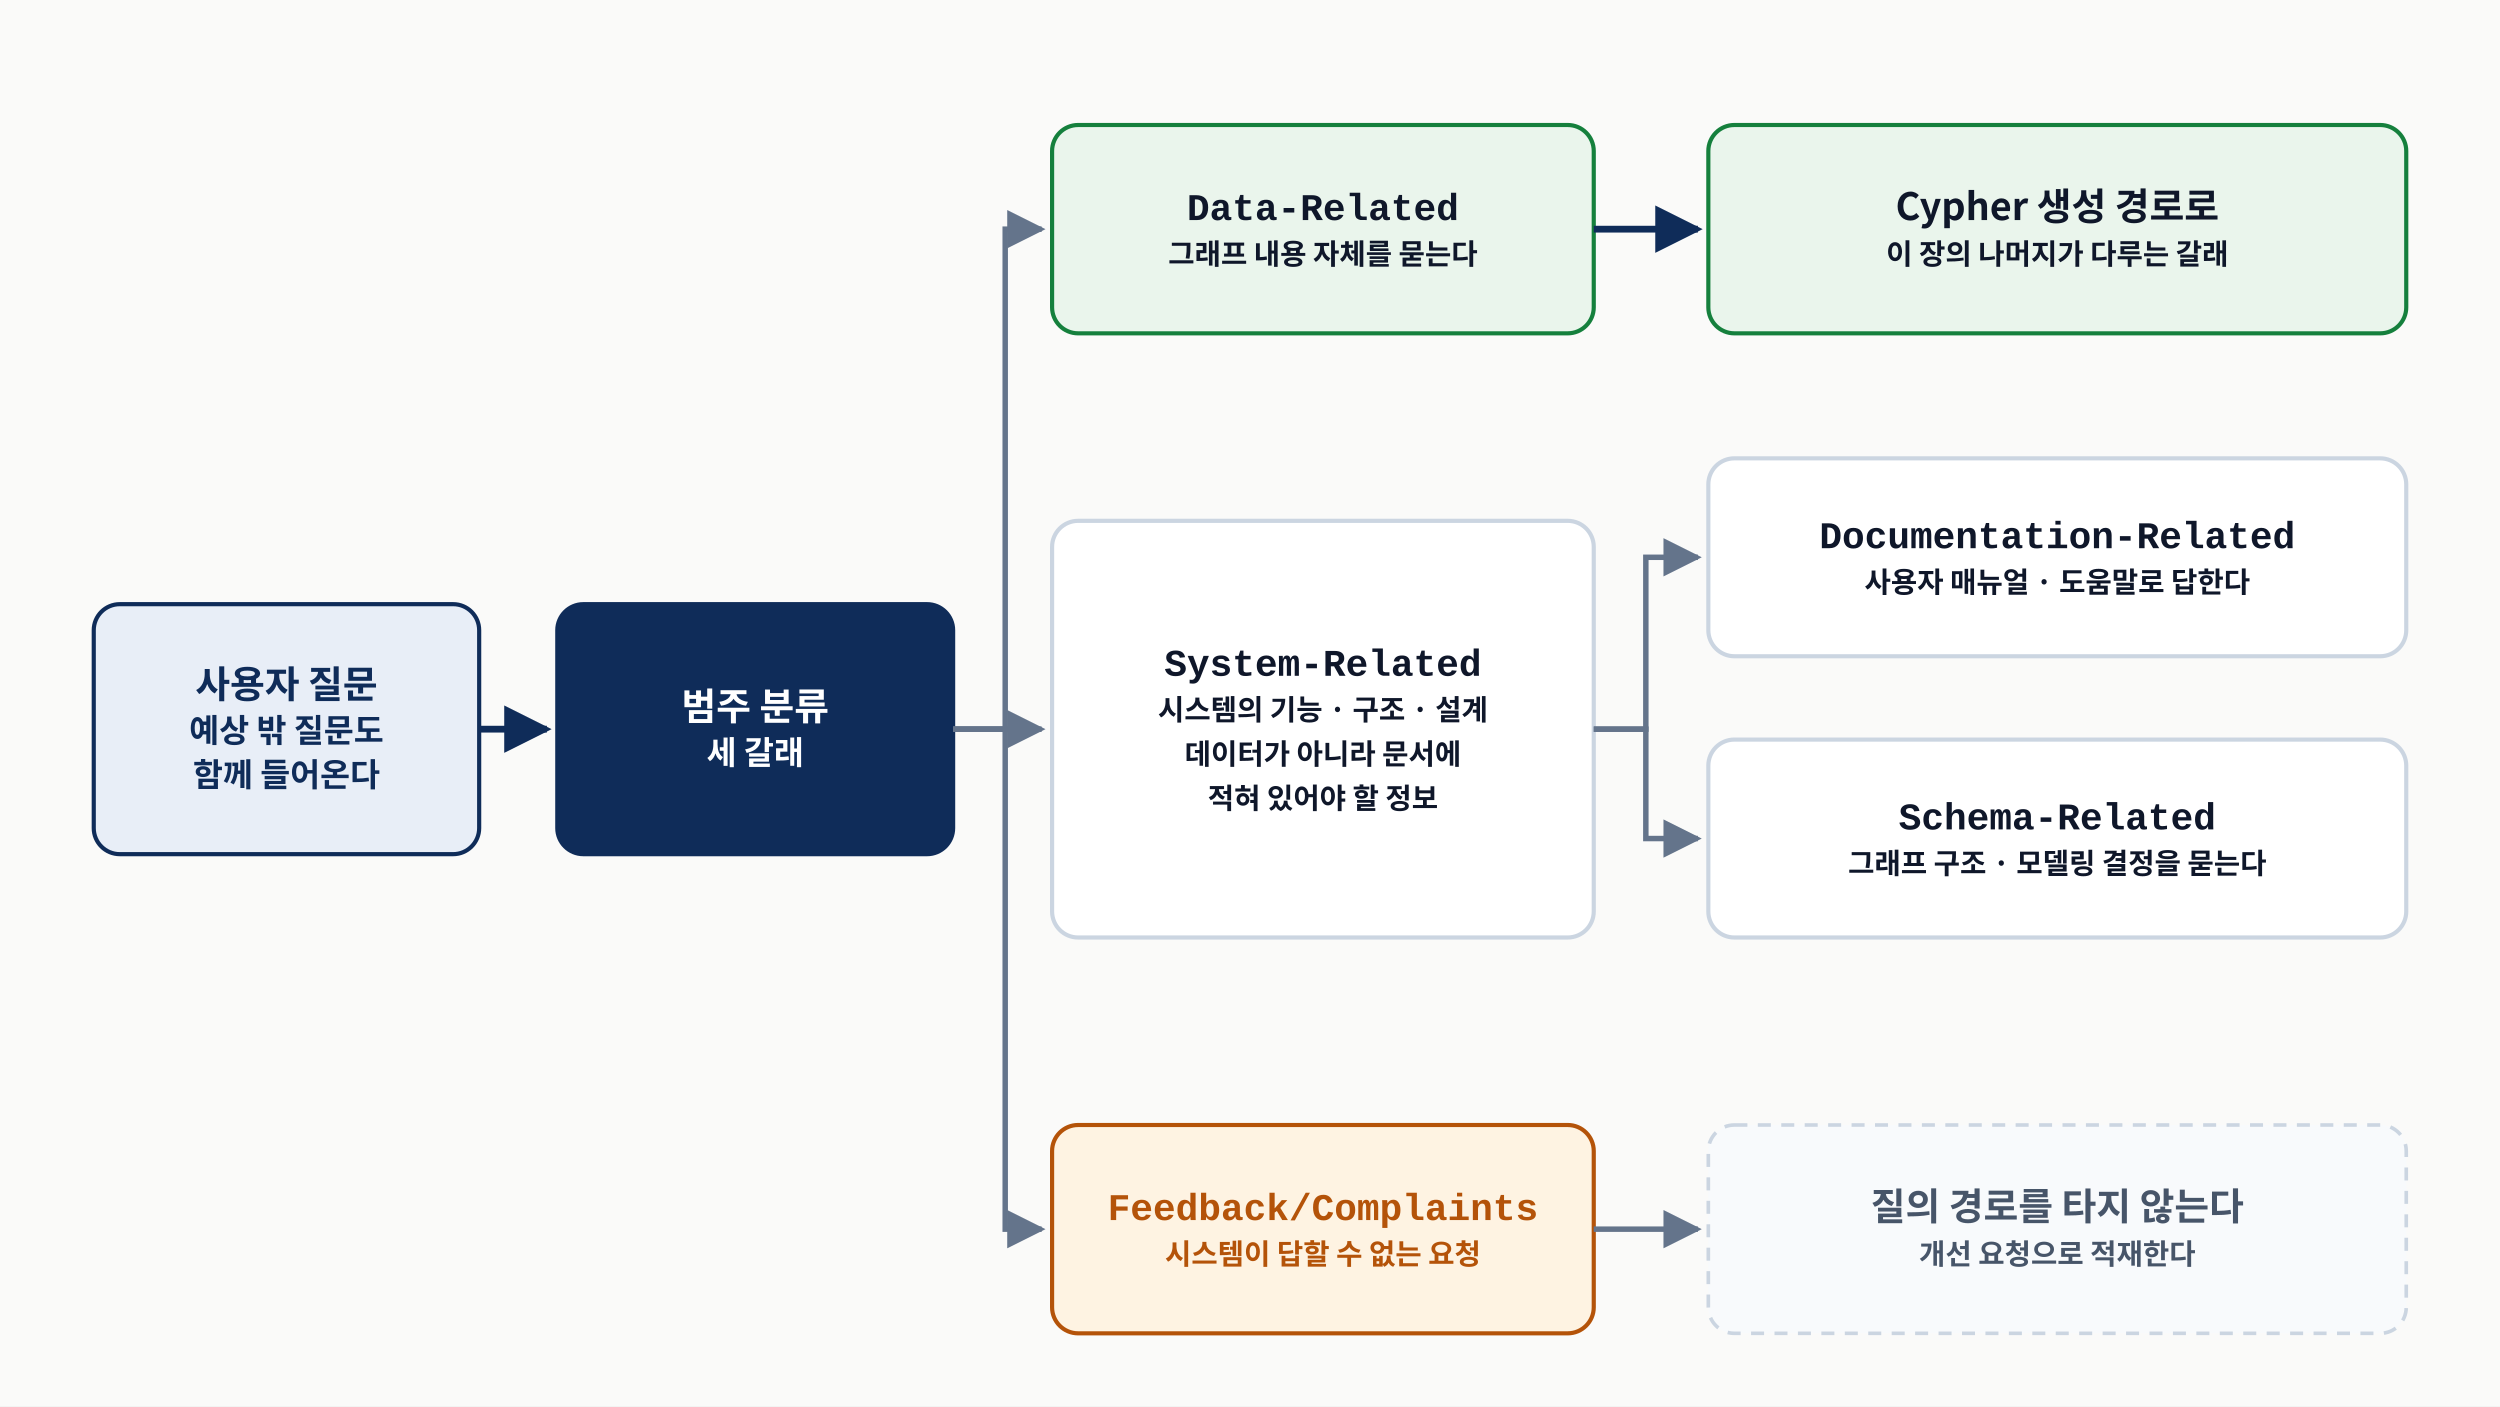
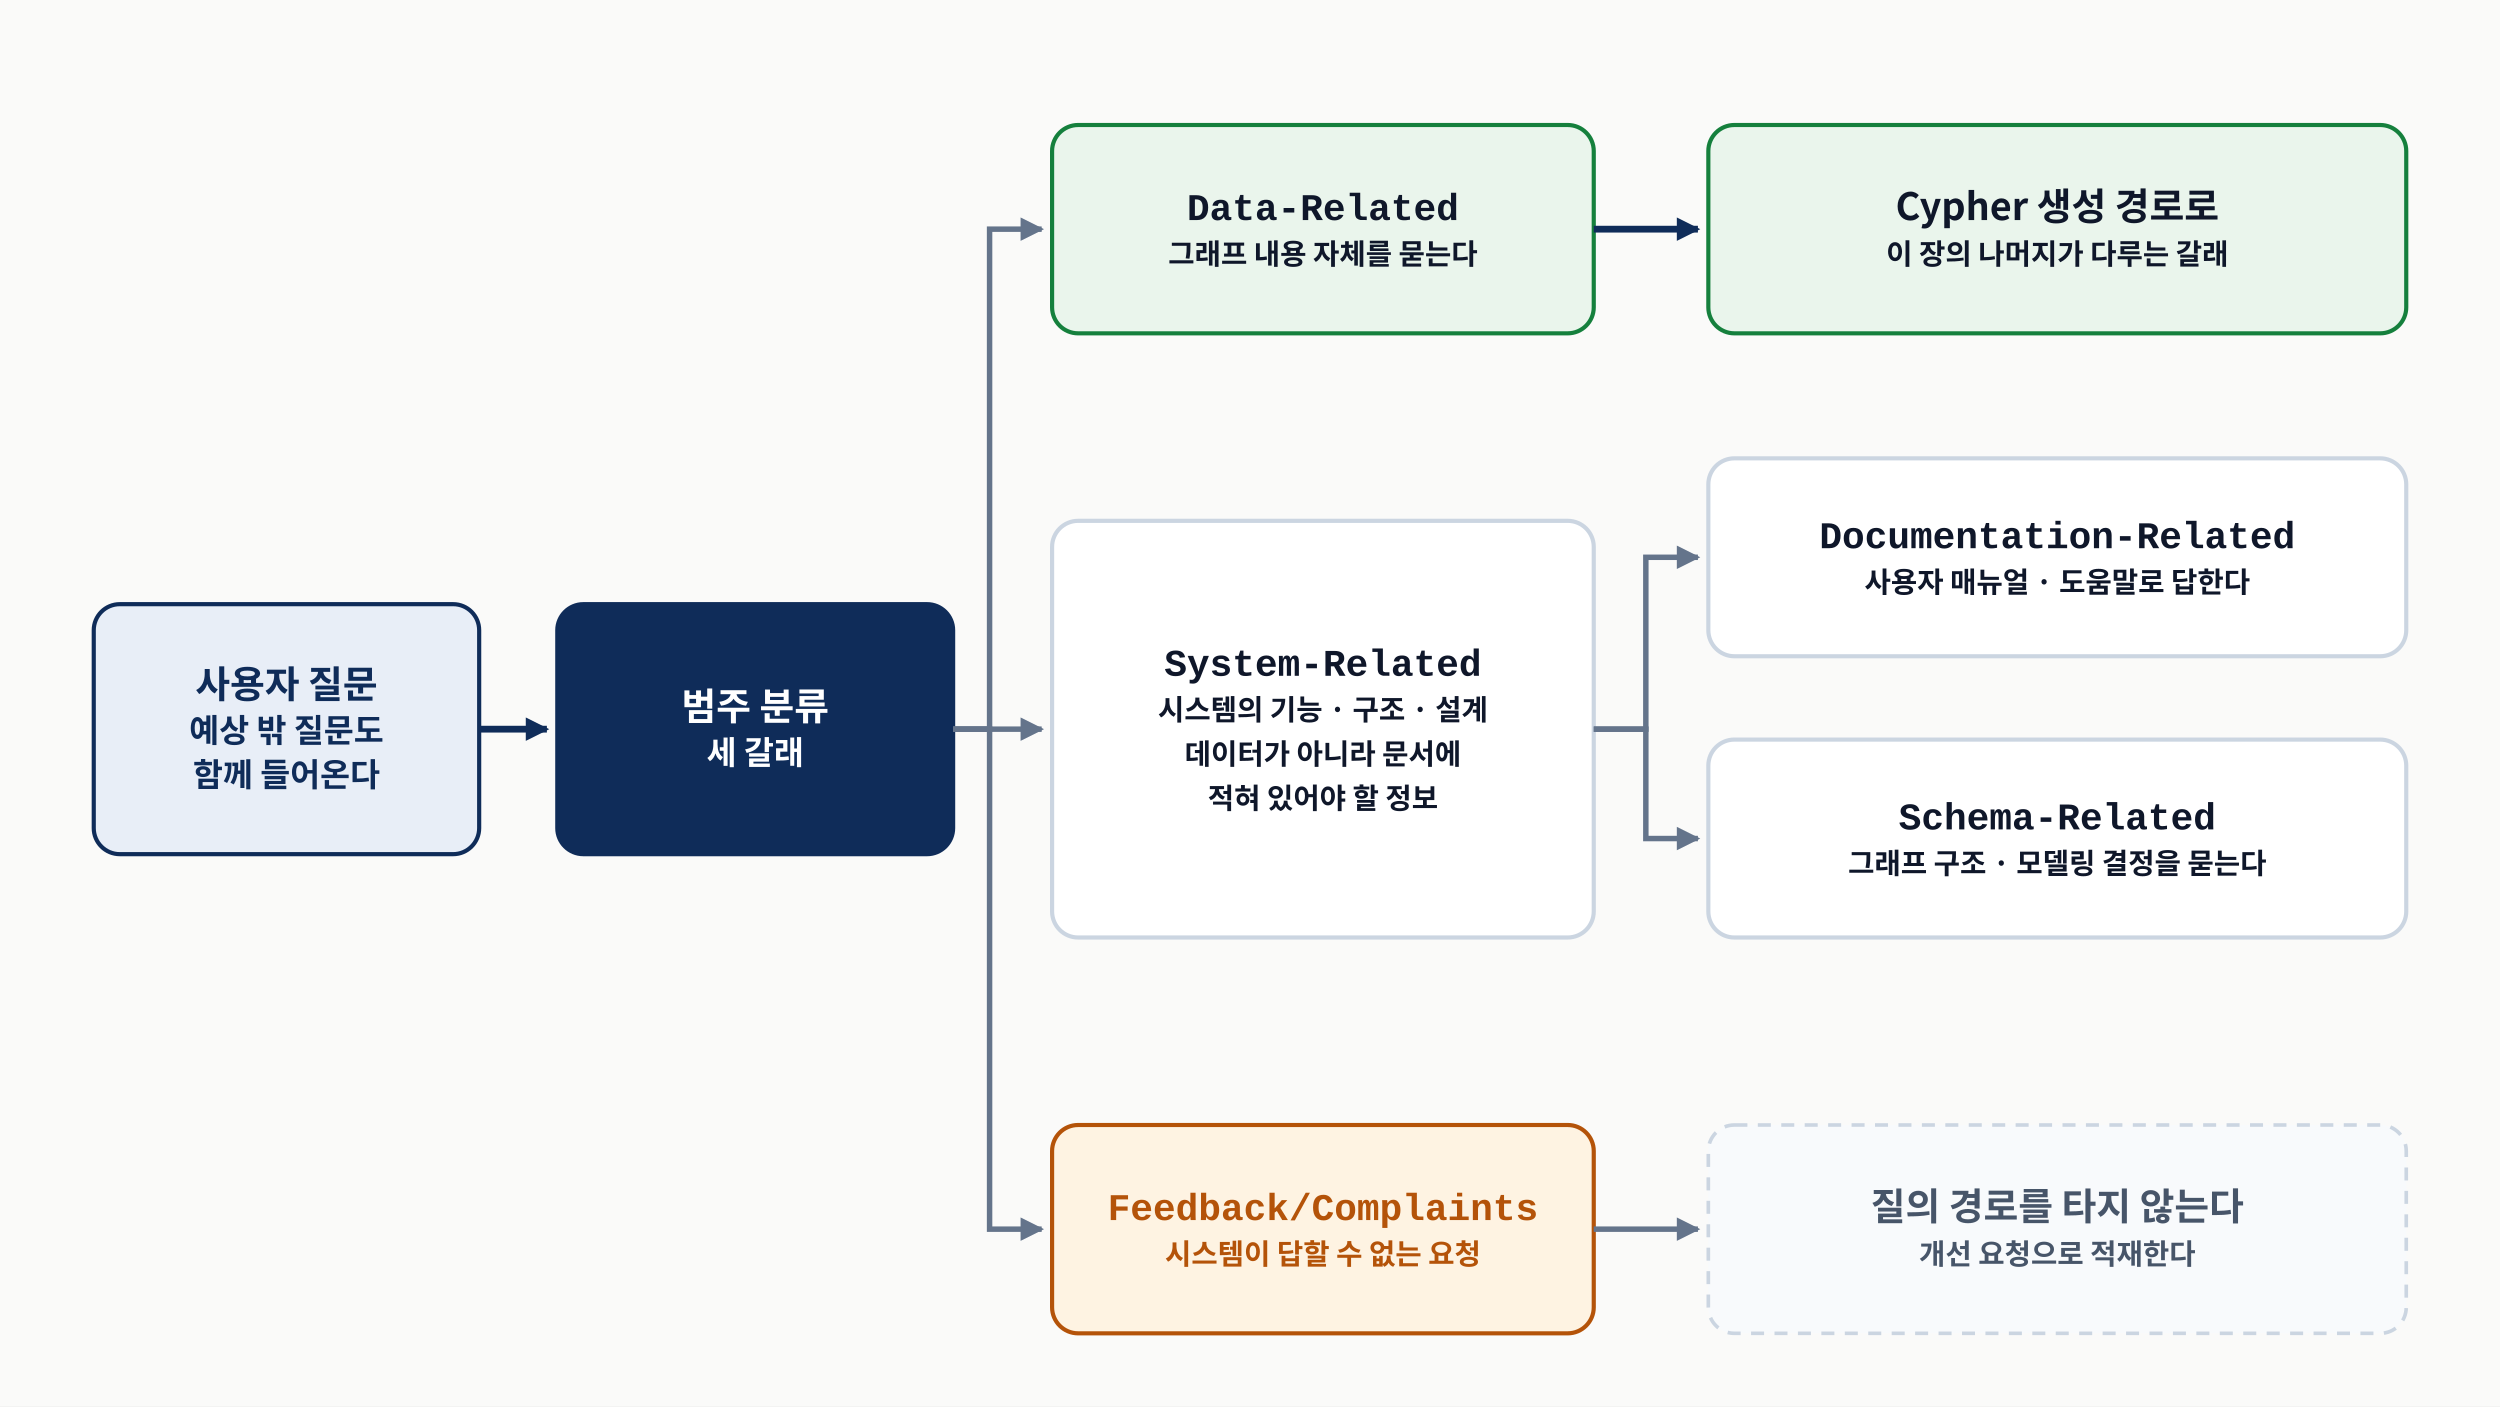
<svg xmlns="http://www.w3.org/2000/svg" viewBox="0 0 960 540" role="img" aria-labelledby="figTitle figDesc">
  <style>
    .t{font-family:'Noto Sans CJK KR','Apple SD Gothic Neo','Malgun Gothic','Noto Sans KR',NanumGothic,Inter,system-ui,sans-serif}
    .mono{font-family:'SFMono-Regular',Consolas,'Liberation Mono',Menlo,monospace}
    .h{font-size:17px;font-weight:900}
    .m{font-size:14.5px;font-weight:800}
    .s{font-size:12.5px;font-weight:700}
    .xs{font-size:11px;font-weight:700}
    .box{fill:#ffffff;stroke:#cbd5e1;stroke-width:1.6}
    .lane{fill:#f1f5f9;stroke:#cbd5e1;stroke-width:1.4}
    .fill-navy{fill:#0f2c59;stroke:#0f2c59;stroke-width:1.6}
    .fill-tint{fill:#e8eef7;stroke:#0f2c59;stroke-width:1.6}
    .fill-warn{fill:#fef3e2;stroke:#b45309;stroke-width:1.6}
    .fill-bad{fill:#fdeceb;stroke:#b91c1c;stroke-width:1.6}
    .fill-ok{fill:#eaf5ec;stroke:#15803d;stroke-width:1.6}
    .fill-mute{fill:#f8fafc;stroke:#cbd5e1;stroke-width:1.4;stroke-dasharray:5 4}
    .arw{stroke:#64748b;stroke-width:2.1;fill:none;marker-end:url(#ah)}
    .arw-navy{stroke:#0f2c59;stroke-width:2.6;fill:none;marker-end:url(#ahn)}
    .arw-bad{stroke:#b91c1c;stroke-width:2.2;fill:none;marker-end:url(#ahb);stroke-dasharray:6 4}
    .arw-warn{stroke:#b45309;stroke-width:2.2;fill:none;marker-end:url(#ahw);stroke-dasharray:6 4}
    .tick{stroke:#94a3b8;stroke-width:1.4;fill:none}
    .an-s{text-anchor:start}
    .an-m{text-anchor:middle}
    .an-e{text-anchor:end}
  </style>
  <defs>
-     <marker id="ah" viewBox="0 0 10 10" refX="9" refY="5" markerWidth="7" markerHeight="7" orient="auto-start-reverse">
+     <marker id="ah" viewBox="0 0 10 10" refX="9" refY="5" markerUnits="userSpaceOnUse" markerWidth="9" markerHeight="9" orient="auto-start-reverse">
      <path d="M0 0L10 5L0 10z" fill="#64748b" />
    </marker>
-     <marker id="ahn" viewBox="0 0 10 10" refX="9" refY="5" markerWidth="7" markerHeight="7" orient="auto-start-reverse">
+     <marker id="ahn" viewBox="0 0 10 10" refX="9" refY="5" markerUnits="userSpaceOnUse" markerWidth="9" markerHeight="9" orient="auto-start-reverse">
      <path d="M0 0L10 5L0 10z" fill="#0f2c59" />
    </marker>
-     <marker id="ahb" viewBox="0 0 10 10" refX="9" refY="5" markerWidth="7" markerHeight="7" orient="auto-start-reverse">
+     <marker id="ahb" viewBox="0 0 10 10" refX="9" refY="5" markerUnits="userSpaceOnUse" markerWidth="9" markerHeight="9" orient="auto-start-reverse">
      <path d="M0 0L10 5L0 10z" fill="#b91c1c" />
    </marker>
-     <marker id="ahw" viewBox="0 0 10 10" refX="9" refY="5" markerWidth="7" markerHeight="7" orient="auto-start-reverse">
+     <marker id="ahw" viewBox="0 0 10 10" refX="9" refY="5" markerUnits="userSpaceOnUse" markerWidth="9" markerHeight="9" orient="auto-start-reverse">
      <path d="M0 0L10 5L0 10z" fill="#b45309" />
    </marker>
  </defs>
  <rect width="960" height="540" fill="#fafaf9" />
  <rect class="fill-tint" x="36" y="232" width="148" height="96" rx="10" />
  <text class="t m an-m" x="110.0" y="268.0" fill="#0f2c59">사용자 질문</text>
  <text class="t s an-m" x="110.0" y="285.0" fill="#0f2c59">예상 밖 질문도</text>
  <text class="t s an-m" x="110.0" y="302.0" fill="#0f2c59">함께 들어온다</text>
  <rect class="fill-navy" x="214" y="232" width="152" height="96" rx="10" />
  <text class="t m an-m" x="290.0" y="276.5" fill="#ffffff">범주 분류</text>
  <text class="t s an-m" x="290.0" y="293.5" fill="#ffffff">세 갈래</text>
  <path class="arw-navy" d="M184 280L210 280" />
  <rect class="fill-ok" x="404" y="48" width="208" height="80" rx="10" />
  <text class="t m mono an-m" x="508.0" y="84.5" fill="#0f172a">Data-Related</text>
  <text class="t xs an-m" x="508.0" y="101.5" fill="#0f172a">그래프 내용 자체를 묻는다</text>
  <rect class="box" x="404" y="200" width="208" height="160" rx="10" />
  <text class="t m mono an-m" x="508.0" y="259.5" fill="#0f172a">System-Related</text>
  <text class="t xs an-m" x="508.0" y="276.5" fill="#0f172a">시스템의 기능 · 구조 · 설계</text>
  <text class="t xs an-m" x="508.0" y="293.5" fill="#0f172a">데이터가 아니라 문서에</text>
  <text class="t xs an-m" x="508.0" y="310.5" fill="#0f172a">적혀 있어야 할 정보</text>
  <rect class="fill-warn" x="404" y="432" width="208" height="80" rx="10" />
  <text class="t m mono an-m" x="508.0" y="468.5" fill="#b45309">Feedback/Complaints</text>
  <text class="t xs an-m" x="508.0" y="485.5" fill="#b45309">시스템이 답할 수 없는 요청</text>
-   <path class="arw" d="M366 280L386 280L386 88L400 88" />
-   <path class="arw" d="M366 280L386 280L386 280L400 280" />
-   <path class="arw" d="M366 280L386 280L386 472L400 472" />
+   <path class="arw" d="M366 280L380 280L380 88L400 88" />
+   <path class="arw" d="M366 280L400 280" />
+   <path class="arw" d="M366 280L380 280L380 472L400 472" />
  <rect class="box" x="656" y="176" width="268" height="76" rx="10" />
  <text class="t m mono an-m" x="790.0" y="210.5" fill="#0f172a">Documentation-Related</text>
  <text class="t xs an-m" x="790.0" y="227.5" fill="#0f172a">사용자 매뉴얼 · 도움말로 답한다</text>
  <rect class="box" x="656" y="284" width="268" height="76" rx="10" />
  <text class="t m mono an-m" x="790.0" y="318.5" fill="#0f172a">Schema-Related</text>
  <text class="t xs an-m" x="790.0" y="335.5" fill="#0f172a">그래프 구조 · 모델링 결정을 묻는다</text>
  <path class="arw" d="M612 280L632 280L632 214L652 214" />
  <path class="arw" d="M612 280L632 280L632 322L652 322" />
  <rect class="fill-ok" x="656" y="48" width="268" height="80" rx="10" />
  <text class="t m an-m" x="790.0" y="84.5" fill="#0f172a">Cypher 생성 경로로</text>
  <text class="t xs an-m" x="790.0" y="101.5" fill="#0f172a">이 장의 나머지가 다루는 갈래</text>
  <path class="arw-navy" d="M612 88L652 88" />
  <rect class="fill-mute" x="656" y="432" width="268" height="80" rx="10" />
  <text class="t m an-m" x="790.0" y="468.5" fill="#475569">질의 경로를 타지 않는다</text>
  <text class="t xs an-m" x="790.0" y="485.5" fill="#475569">개선 요청으로 적재한다</text>
  <path class="arw" d="M612 472L652 472" />
</svg>
